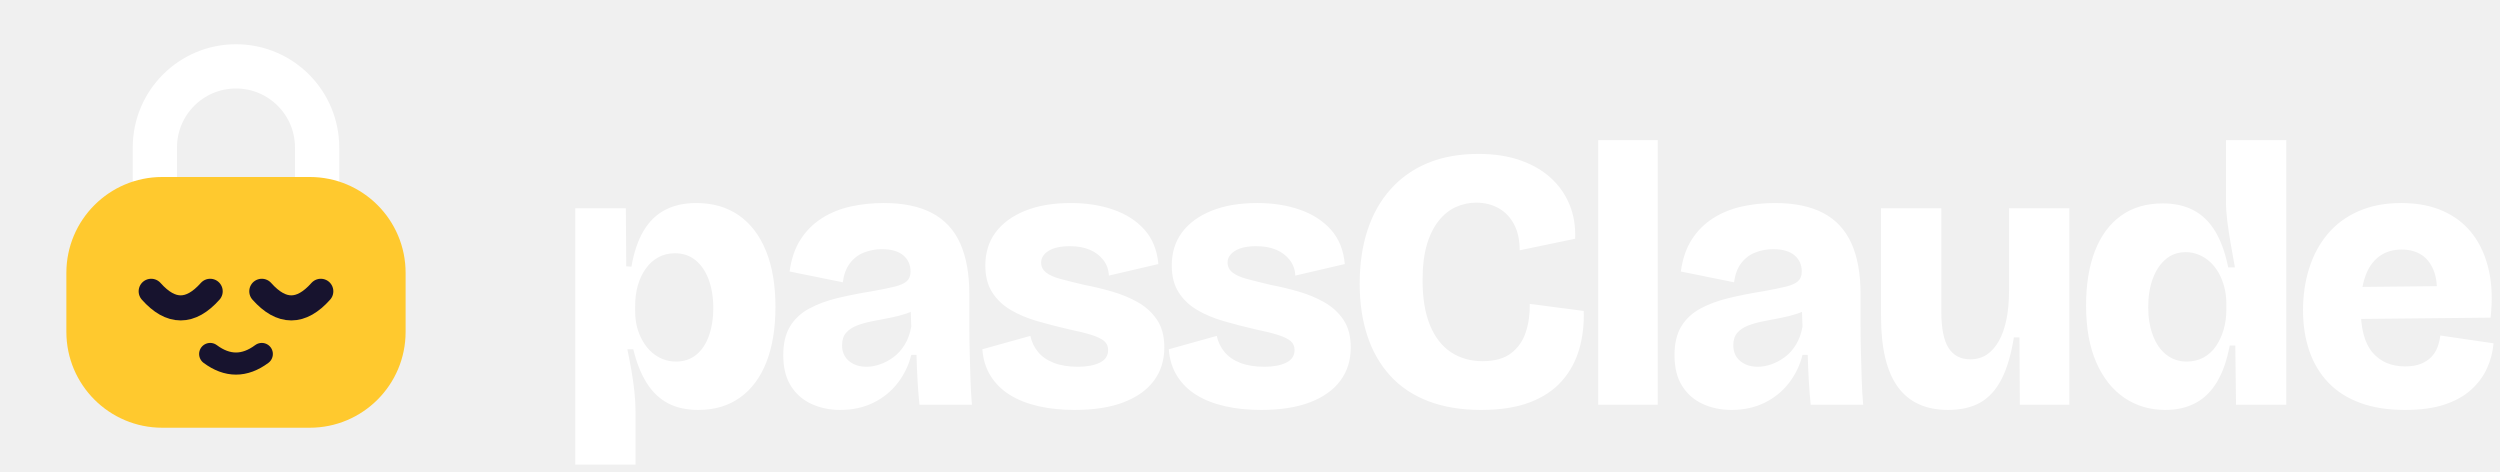
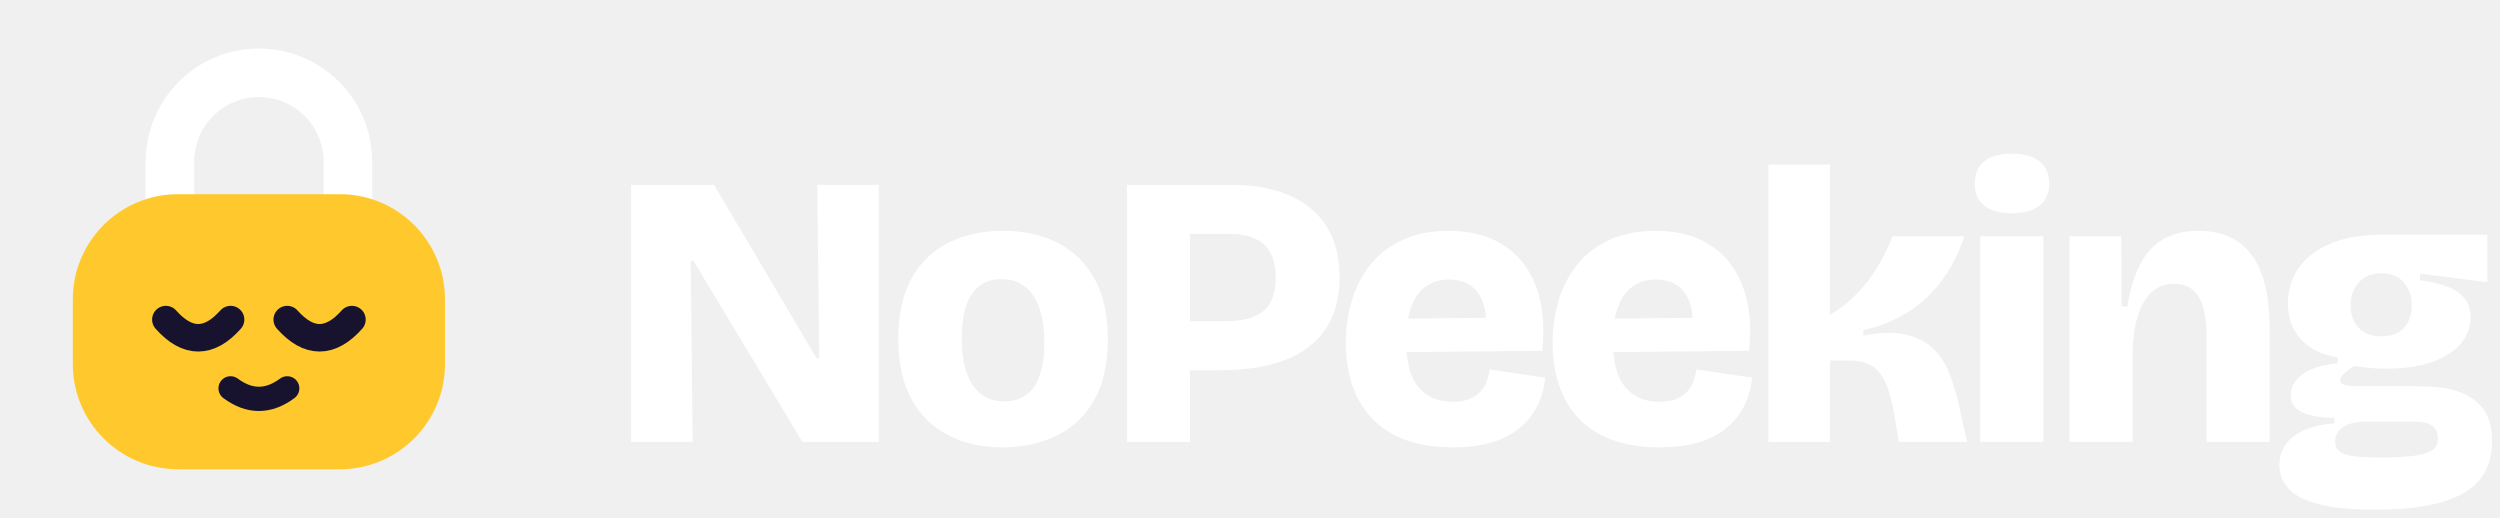
- <svg xmlns="http://www.w3.org/2000/svg" width="678" height="128" viewBox="0 0 339 64" role="img" aria-label="passClaude">
+ <svg xmlns="http://www.w3.org/2000/svg" width="618" height="128" viewBox="0 0 309 64" role="img" aria-label="NoPeeking">
  <path d="M21 27V20a11 11 0 0 1 22 0v7" fill="none" stroke="#FFFFFF" stroke-width="6" stroke-linecap="round" />
  <rect x="9" y="24" width="46" height="34" rx="13" fill="#FFC92E" />
  <path d="M20.5 39.5q4 4.5 8 0M35.5 39.5q4 4.5 8 0" fill="none" stroke="#17132E" stroke-width="3.4" stroke-linecap="round" />
  <path d="M28.5 48q3.5 2.6 7 0" fill="none" stroke="#17132E" stroke-width="3" stroke-linecap="round" />
-   <path transform="translate(75.43 54.88) scale(0.05046)" fill="#FFFFFF" d="M51 161V-292V-528H187L188 -372L202 -371Q212 -429 234.5 -467.0Q257 -505 292.5 -523.5Q328 -542 376 -542Q443 -542 490.5 -509.0Q538 -476 563.5 -413.5Q589 -351 589 -263Q589 -176 564.5 -114.0Q540 -52 493.5 -19.0Q447 14 382 14Q334 14 300.0 -4.0Q266 -22 243.0 -58.5Q220 -95 207 -149H191Q197 -121 202.0 -92.0Q207 -63 210.0 -35.0Q213 -7 213 19V161ZM322 -116Q354 -116 376.5 -134.5Q399 -153 410.5 -186.0Q422 -219 422 -259Q422 -303 409.5 -336.5Q397 -370 374.0 -388.5Q351 -407 319 -407Q294 -407 274.0 -396.0Q254 -385 240.0 -365.0Q226 -345 219.0 -320.0Q212 -295 212 -266V-251Q212 -227 217.5 -207.0Q223 -187 233.0 -170.0Q243 -153 256.5 -141.0Q270 -129 286.5 -122.5Q303 -116 322 -116ZM763.0 14Q721.0 14 686.0 -2.0Q651.0 -18 630.5 -50.5Q610.0 -83 610.0 -133Q610.0 -180 628.0 -210.0Q646.0 -240 679.0 -258.0Q712.0 -276 755.5 -286.5Q799.0 -297 849.0 -305Q888.0 -312 910.0 -317.5Q932.0 -323 942.0 -332.0Q952.0 -341 952.0 -358Q952.0 -385 932.5 -401.5Q913.0 -418 875.0 -418Q850.0 -418 827.0 -409.0Q804.0 -400 789.0 -380.0Q774.0 -360 770.0 -329L627.0 -358Q634.0 -409 656.5 -444.0Q679.0 -479 713.5 -501.0Q748.0 -523 790.5 -532.5Q833.0 -542 880.0 -542Q959.0 -542 1010.0 -515.0Q1061.0 -488 1085.5 -433.5Q1110.0 -379 1110.0 -297V-210Q1110.0 -176 1111.0 -140.5Q1112.0 -105 1113.0 -70.0Q1114.0 -35 1117.0 0H976.0Q973.0 -29 971.0 -63.0Q969.0 -97 968.0 -134H954.0Q944.0 -93 918.0 -59.0Q892.0 -25 852.5 -5.5Q813.0 14 763.0 14ZM834.0 -102Q851.0 -102 870.0 -108.5Q889.0 -115 906.5 -128.0Q924.0 -141 936.5 -161.5Q949.0 -182 954.0 -210L952.0 -266L976.0 -265Q962.0 -252 941.0 -245.0Q920.0 -238 896.5 -233.5Q873.0 -229 850.0 -224.5Q827.0 -220 808.5 -213.0Q790.0 -206 779.0 -193.5Q768.0 -181 768.0 -160Q768.0 -133 786.5 -117.5Q805.0 -102 834.0 -102ZM1393.0 14Q1340.0 14 1296.0 4.0Q1252.0 -6 1219.5 -26.0Q1187.0 -46 1167.5 -77.0Q1148.0 -108 1145.0 -149L1274.0 -185Q1279.0 -161 1294.5 -142.0Q1310.0 -123 1337.0 -112.5Q1364.0 -102 1402.0 -102Q1438.0 -102 1460.5 -113.0Q1483.0 -124 1483.0 -147Q1483.0 -162 1472.5 -171.0Q1462.0 -180 1438.5 -187.5Q1415.0 -195 1376.0 -203Q1333.0 -213 1293.0 -224.5Q1253.0 -236 1221.5 -254.5Q1190.0 -273 1171.5 -302.0Q1153.0 -331 1153.0 -374Q1153.0 -426 1180.5 -463.0Q1208.0 -500 1259.5 -521.0Q1311.0 -542 1383.0 -542Q1446.0 -542 1497.5 -524.0Q1549.0 -506 1581.0 -470.0Q1613.0 -434 1618.0 -378L1485.0 -347Q1484.0 -371 1470.0 -389.0Q1456.0 -407 1433.5 -416.5Q1411.0 -426 1380.0 -426Q1343.0 -426 1323.0 -413.5Q1303.0 -401 1303.0 -382Q1303.0 -366 1316.0 -355.5Q1329.0 -345 1355.0 -338.0Q1381.0 -331 1419.0 -322Q1456.0 -315 1494.0 -304.0Q1532.0 -293 1563.5 -275.0Q1595.0 -257 1614.5 -228.0Q1634.0 -199 1634.0 -154Q1634.0 -102 1606.0 -64.5Q1578.0 -27 1524.5 -6.5Q1471.0 14 1393.0 14ZM1894.0 14Q1841.0 14 1797.0 4.0Q1753.0 -6 1720.5 -26.0Q1688.0 -46 1668.5 -77.0Q1649.0 -108 1646.0 -149L1775.0 -185Q1780.0 -161 1795.5 -142.0Q1811.0 -123 1838.0 -112.5Q1865.0 -102 1903.0 -102Q1939.0 -102 1961.5 -113.0Q1984.0 -124 1984.0 -147Q1984.0 -162 1973.5 -171.0Q1963.0 -180 1939.5 -187.5Q1916.0 -195 1877.0 -203Q1834.0 -213 1794.0 -224.5Q1754.0 -236 1722.5 -254.5Q1691.0 -273 1672.5 -302.0Q1654.0 -331 1654.0 -374Q1654.0 -426 1681.5 -463.0Q1709.0 -500 1760.5 -521.0Q1812.0 -542 1884.0 -542Q1947.0 -542 1998.5 -524.0Q2050.0 -506 2082.0 -470.0Q2114.0 -434 2119.0 -378L1986.0 -347Q1985.0 -371 1971.0 -389.0Q1957.0 -407 1934.5 -416.5Q1912.0 -426 1881.0 -426Q1844.0 -426 1824.0 -413.5Q1804.0 -401 1804.0 -382Q1804.0 -366 1817.0 -355.5Q1830.0 -345 1856.0 -338.0Q1882.0 -331 1920.0 -322Q1957.0 -315 1995.0 -304.0Q2033.0 -293 2064.5 -275.0Q2096.0 -257 2115.5 -228.0Q2135.0 -199 2135.0 -154Q2135.0 -102 2107.0 -64.5Q2079.0 -27 2025.5 -6.5Q1972.0 14 1894.0 14ZM2485.0 14Q2405.0 14 2343.5 -9.5Q2282.0 -33 2241.0 -78.0Q2200.0 -123 2179.5 -185.5Q2159.0 -248 2159.0 -325Q2159.0 -405 2180.0 -469.0Q2201.0 -533 2242.0 -579.0Q2283.0 -625 2342.0 -649.5Q2401.0 -674 2478.0 -674Q2541.0 -674 2590.0 -657.0Q2639.0 -640 2672.5 -609.5Q2706.0 -579 2723.0 -537.5Q2740.0 -496 2738.0 -446L2589.0 -415Q2589.0 -456 2574.0 -484.5Q2559.0 -513 2532.5 -528.0Q2506.0 -543 2472.0 -543Q2444.0 -543 2418.0 -531.5Q2392.0 -520 2371.5 -494.5Q2351.0 -469 2339.5 -430.0Q2328.0 -391 2328.0 -334Q2328.0 -262 2348.0 -213.5Q2368.0 -165 2404.5 -141.0Q2441.0 -117 2489.0 -117Q2538.0 -117 2566.0 -138.5Q2594.0 -160 2605.5 -195.5Q2617.0 -231 2616.0 -271L2761.0 -252Q2763.0 -198 2749.0 -149.5Q2735.0 -101 2702.5 -64.0Q2670.0 -27 2616.5 -6.5Q2563.0 14 2485.0 14ZM2800.0 0V-711H2960.0V0ZM3158.0 14Q3116.0 14 3081.0 -2.0Q3046.0 -18 3025.5 -50.5Q3005.0 -83 3005.0 -133Q3005.0 -180 3023.0 -210.0Q3041.0 -240 3074.0 -258.0Q3107.0 -276 3150.5 -286.5Q3194.0 -297 3244.0 -305Q3283.0 -312 3305.0 -317.5Q3327.0 -323 3337.0 -332.0Q3347.0 -341 3347.0 -358Q3347.0 -385 3327.5 -401.5Q3308.0 -418 3270.0 -418Q3245.0 -418 3222.0 -409.0Q3199.0 -400 3184.0 -380.0Q3169.0 -360 3165.0 -329L3022.0 -358Q3029.0 -409 3051.5 -444.0Q3074.0 -479 3108.5 -501.0Q3143.0 -523 3185.5 -532.5Q3228.0 -542 3275.0 -542Q3354.0 -542 3405.0 -515.0Q3456.0 -488 3480.5 -433.5Q3505.0 -379 3505.0 -297V-210Q3505.0 -176 3506.0 -140.5Q3507.0 -105 3508.0 -70.0Q3509.0 -35 3512.0 0H3371.0Q3368.0 -29 3366.0 -63.0Q3364.0 -97 3363.0 -134H3349.0Q3339.0 -93 3313.0 -59.0Q3287.0 -25 3247.5 -5.5Q3208.0 14 3158.0 14ZM3229.0 -102Q3246.0 -102 3265.0 -108.5Q3284.0 -115 3301.5 -128.0Q3319.0 -141 3331.5 -161.5Q3344.0 -182 3349.0 -210L3347.0 -266L3371.0 -265Q3357.0 -252 3336.0 -245.0Q3315.0 -238 3291.5 -233.5Q3268.0 -229 3245.0 -224.5Q3222.0 -220 3203.5 -213.0Q3185.0 -206 3174.0 -193.5Q3163.0 -181 3163.0 -160Q3163.0 -133 3181.5 -117.5Q3200.0 -102 3229.0 -102ZM3740.0 14Q3650.0 14 3605.0 -48.0Q3560.0 -110 3560.0 -237V-528H3722.0V-251Q3722.0 -183 3741.5 -152.5Q3761.0 -122 3800.0 -122Q3825.0 -122 3844.0 -134.5Q3863.0 -147 3876.5 -171.0Q3890.0 -195 3897.0 -229.0Q3904.0 -263 3904.0 -307V-528H4066.0V-224V0H3933.0L3932.0 -181H3917.0Q3906.0 -112 3884.0 -69.0Q3862.0 -26 3827.0 -6.0Q3792.0 14 3740.0 14ZM4324.0 14Q4262.0 14 4214.0 -18.5Q4166.0 -51 4138.5 -113.5Q4111.0 -176 4111.0 -267Q4111.0 -352 4135.0 -413.5Q4159.0 -475 4205.0 -508.0Q4251.0 -541 4317.0 -541Q4365.0 -541 4400.0 -522.5Q4435.0 -504 4458.0 -466.0Q4481.0 -428 4493.0 -369H4511.0Q4505.0 -402 4499.5 -433.5Q4494.0 -465 4490.5 -493.5Q4487.0 -522 4487.0 -545V-711H4649.0V-228V0H4514.0L4512.0 -159H4497.0Q4486.0 -100 4463.0 -61.5Q4440.0 -23 4405.0 -4.5Q4370.0 14 4324.0 14ZM4381.0 -116Q4407.0 -116 4427.0 -127.0Q4447.0 -138 4460.5 -158.0Q4474.0 -178 4481.0 -203.0Q4488.0 -228 4488.0 -256V-271Q4488.0 -295 4482.5 -316.0Q4477.0 -337 4467.5 -354.0Q4458.0 -371 4444.5 -383.5Q4431.0 -396 4414.0 -403.0Q4397.0 -410 4379.0 -410Q4347.0 -410 4324.5 -390.5Q4302.0 -371 4290.0 -338.0Q4278.0 -305 4278.0 -262Q4278.0 -220 4290.5 -186.5Q4303.0 -153 4326.5 -134.5Q4350.0 -116 4381.0 -116ZM4968.0 14Q4899.0 14 4847.5 -5.0Q4796.0 -24 4762.0 -59.5Q4728.0 -95 4711.0 -144.5Q4694.0 -194 4694.0 -254Q4694.0 -314 4710.5 -366.5Q4727.0 -419 4760.0 -458.5Q4793.0 -498 4843.0 -520.0Q4893.0 -542 4958.0 -542Q5023.0 -542 5071.5 -520.0Q5120.0 -498 5150.5 -457.5Q5181.0 -417 5193.5 -360.5Q5206.0 -304 5198.0 -234L4798.0 -230V-316L5093.0 -319L5051.0 -275Q5058.0 -324 5047.0 -355.5Q5036.0 -387 5013.5 -402.0Q4991.0 -417 4959.0 -417Q4923.0 -417 4898.0 -398.0Q4873.0 -379 4861.0 -344.0Q4849.0 -309 4849.0 -259Q4849.0 -177 4881.0 -140.0Q4913.0 -103 4968.0 -103Q4994.0 -103 5011.0 -110.0Q5028.0 -117 5039.0 -128.5Q5050.0 -140 5055.5 -155.0Q5061.0 -170 5063.0 -186L5206.0 -165Q5203.0 -130 5188.5 -98.0Q5174.0 -66 5146.0 -40.5Q5118.0 -15 5074.5 -0.5Q5031.0 14 4968.0 14Z" />
+   <path transform="translate(75.26 54.62) scale(0.04814)" fill="#FFFFFF" d="M57 0V-660H270L533 -215H540L535 -660H693V0H497L217 -465H210L215 0ZM1011.0 14Q932.0 14 871.5 -17.0Q811.0 -48 777.0 -109.5Q743.0 -171 743.0 -264Q743.0 -359 777.5 -420.5Q812.0 -482 873.0 -512.0Q934.0 -542 1012.0 -542Q1092.0 -542 1152.5 -511.0Q1213.0 -480 1247.0 -418.5Q1281.0 -357 1281.0 -264Q1281.0 -168 1245.5 -106.5Q1210.0 -45 1148.5 -15.5Q1087.0 14 1011.0 14ZM1015.0 -104Q1049.0 -104 1072.0 -121.0Q1095.0 -138 1106.5 -172.0Q1118.0 -206 1118.0 -254Q1118.0 -307 1105.5 -343.0Q1093.0 -379 1068.5 -398.5Q1044.0 -418 1008.0 -418Q975.0 -418 952.0 -401.0Q929.0 -384 917.5 -350.0Q906.0 -316 906.0 -266Q906.0 -187 934.5 -145.5Q963.0 -104 1015.0 -104ZM1449.0 -184V-310H1586.0Q1649.0 -310 1680.5 -336.0Q1712.0 -362 1712.0 -423Q1712.0 -478 1683.0 -506.0Q1654.0 -534 1594.0 -534H1449.0V-660H1601.0Q1662.0 -660 1712.0 -645.5Q1762.0 -631 1799.0 -602.0Q1836.0 -573 1856.0 -528.0Q1876.0 -483 1876.0 -422Q1876.0 -343 1840.5 -290.0Q1805.0 -237 1736.5 -210.5Q1668.0 -184 1567.0 -184ZM1330.0 0V-660H1492.0V0ZM2166.0 14Q2097.0 14 2045.5 -5.0Q1994.0 -24 1960.0 -59.5Q1926.0 -95 1909.0 -144.5Q1892.0 -194 1892.0 -254Q1892.0 -314 1908.5 -366.5Q1925.0 -419 1958.0 -458.5Q1991.0 -498 2041.0 -520.0Q2091.0 -542 2156.0 -542Q2221.0 -542 2269.5 -520.0Q2318.0 -498 2348.5 -457.5Q2379.0 -417 2391.5 -360.5Q2404.0 -304 2396.0 -234L1996.0 -230V-316L2291.0 -319L2249.0 -275Q2256.0 -324 2245.0 -355.5Q2234.0 -387 2211.5 -402.0Q2189.0 -417 2157.0 -417Q2121.0 -417 2096.0 -398.0Q2071.0 -379 2059.0 -344.0Q2047.0 -309 2047.0 -259Q2047.0 -177 2079.0 -140.0Q2111.0 -103 2166.0 -103Q2192.0 -103 2209.0 -110.0Q2226.0 -117 2237.0 -128.5Q2248.0 -140 2253.5 -155.0Q2259.0 -170 2261.0 -186L2404.0 -165Q2401.0 -130 2386.5 -98.0Q2372.0 -66 2344.0 -40.5Q2316.0 -15 2272.5 -0.5Q2229.0 14 2166.0 14ZM2697.0 14Q2628.0 14 2576.5 -5.0Q2525.0 -24 2491.0 -59.5Q2457.0 -95 2440.0 -144.5Q2423.0 -194 2423.0 -254Q2423.0 -314 2439.5 -366.5Q2456.0 -419 2489.0 -458.5Q2522.0 -498 2572.0 -520.0Q2622.0 -542 2687.0 -542Q2752.0 -542 2800.5 -520.0Q2849.0 -498 2879.5 -457.5Q2910.0 -417 2922.5 -360.5Q2935.0 -304 2927.0 -234L2527.0 -230V-316L2822.0 -319L2780.0 -275Q2787.0 -324 2776.0 -355.5Q2765.0 -387 2742.5 -402.0Q2720.0 -417 2688.0 -417Q2652.0 -417 2627.0 -398.0Q2602.0 -379 2590.0 -344.0Q2578.0 -309 2578.0 -259Q2578.0 -177 2610.0 -140.0Q2642.0 -103 2697.0 -103Q2723.0 -103 2740.0 -110.0Q2757.0 -117 2768.0 -128.5Q2779.0 -140 2784.5 -155.0Q2790.0 -170 2792.0 -186L2935.0 -165Q2932.0 -130 2917.5 -98.0Q2903.0 -66 2875.0 -40.5Q2847.0 -15 2803.5 -0.5Q2760.0 14 2697.0 14ZM2977.0 0V-712H3135.0V-326Q3167.0 -345 3192.0 -368.5Q3217.0 -392 3236.5 -418.5Q3256.0 -445 3270.5 -472.5Q3285.0 -500 3295.0 -528H3480.0Q3468.0 -489 3446.0 -450.5Q3424.0 -412 3392.5 -379.5Q3361.0 -347 3318.0 -323.0Q3275.0 -299 3221.0 -287V-273Q3289.0 -286 3332.5 -275.0Q3376.0 -264 3402.0 -237.5Q3428.0 -211 3442.0 -175.0Q3456.0 -139 3465.0 -100L3487.0 0H3312.0L3301.0 -66Q3294.0 -107 3283.0 -139.5Q3272.0 -172 3249.5 -190.5Q3227.0 -209 3181.0 -209H3135.0V0ZM3521.0 0V-528H3683.0V0ZM3602.0 -587Q3556.0 -587 3531.5 -606.5Q3507.0 -626 3507.0 -663Q3507.0 -701 3531.5 -720.5Q3556.0 -740 3602.0 -740Q3649.0 -740 3673.5 -720.0Q3698.0 -700 3698.0 -663Q3698.0 -627 3673.5 -607.0Q3649.0 -587 3602.0 -587ZM3750.0 0V-310V-528H3883.0L3884.0 -348H3899.0Q3909.0 -413 3931.5 -456.0Q3954.0 -499 3991.0 -520.5Q4028.0 -542 4081.0 -542Q4171.0 -542 4217.5 -480.5Q4264.0 -419 4264.0 -289V0H4102.0V-269Q4102.0 -340 4081.5 -373.0Q4061.0 -406 4019.0 -406Q3984.0 -406 3960.5 -384.0Q3937.0 -362 3924.5 -320.0Q3912.0 -278 3912.0 -218V0ZM4536.0 174Q4447.0 174 4392.5 160.5Q4338.0 147 4313.5 121.0Q4289.0 95 4289.0 59Q4289.0 14 4325.0 -14.0Q4361.0 -42 4430.0 -48V-62Q4377.0 -62 4347.5 -76.0Q4318.0 -90 4318.0 -120Q4318.0 -149 4346.0 -172.0Q4374.0 -195 4439.0 -202V-217Q4380.0 -226 4345.5 -262.0Q4311.0 -298 4311.0 -356Q4311.0 -407 4338.5 -446.5Q4366.0 -486 4420.0 -509.0Q4474.0 -532 4554.0 -532H4823.0V-410L4650.0 -432V-415Q4723.0 -405 4751.5 -381.5Q4780.0 -358 4780.0 -321Q4780.0 -282 4754.5 -252.0Q4729.0 -222 4680.5 -205.0Q4632.0 -188 4562.0 -188Q4545.0 -188 4527.0 -189.5Q4509.0 -191 4480.0 -195Q4464.0 -184 4454.5 -175.0Q4445.0 -166 4445.0 -158Q4445.0 -153 4450.0 -149.5Q4455.0 -146 4463.5 -144.5Q4472.0 -143 4482.0 -143H4643.0Q4663.0 -143 4695.5 -140.5Q4728.0 -138 4760.0 -125.0Q4792.0 -112 4813.5 -83.0Q4835.0 -54 4835.0 -1Q4835.0 59 4803.0 97.5Q4771.0 136 4704.5 155.0Q4638.0 174 4536.0 174ZM4548.0 40Q4610.0 40 4642.0 34.5Q4674.0 29 4685.0 18.5Q4696.0 8 4696.0 -8Q4696.0 -24 4689.0 -33.5Q4682.0 -43 4670.5 -47.0Q4659.0 -51 4647.5 -51.5Q4636.0 -52 4628.0 -52H4497.0Q4462.0 -48 4447.0 -34.0Q4432.0 -20 4432.0 -1Q4432.0 16 4444.5 25.0Q4457.0 34 4482.5 37.0Q4508.0 40 4548.0 40ZM4551.0 -271Q4589.0 -271 4609.0 -293.0Q4629.0 -315 4629.0 -350Q4629.0 -386 4608.5 -409.5Q4588.0 -433 4551.0 -433Q4514.0 -433 4493.0 -409.5Q4472.0 -386 4472.0 -350Q4472.0 -327 4481.0 -309.0Q4490.0 -291 4508.0 -281.0Q4526.0 -271 4551.0 -271Z" />
</svg>
